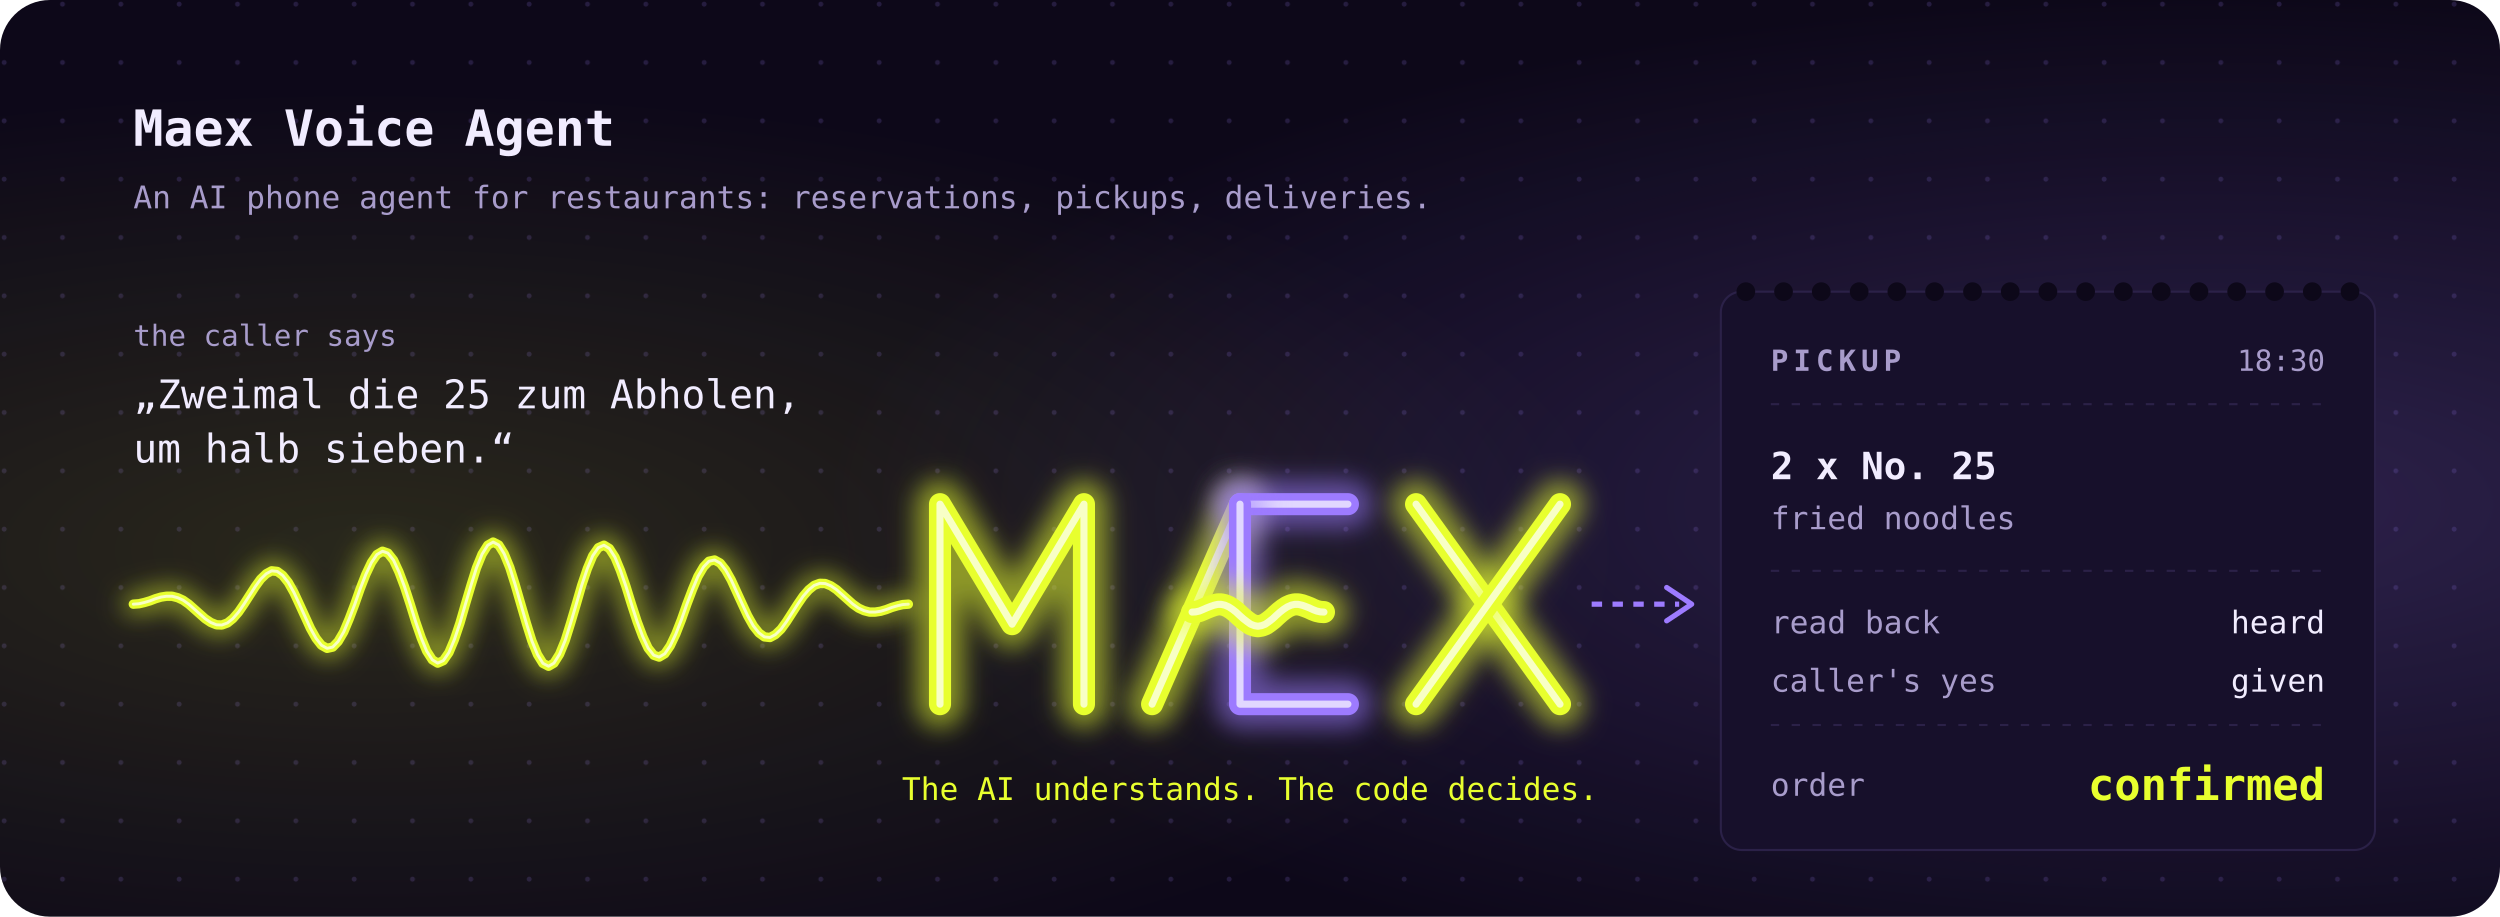
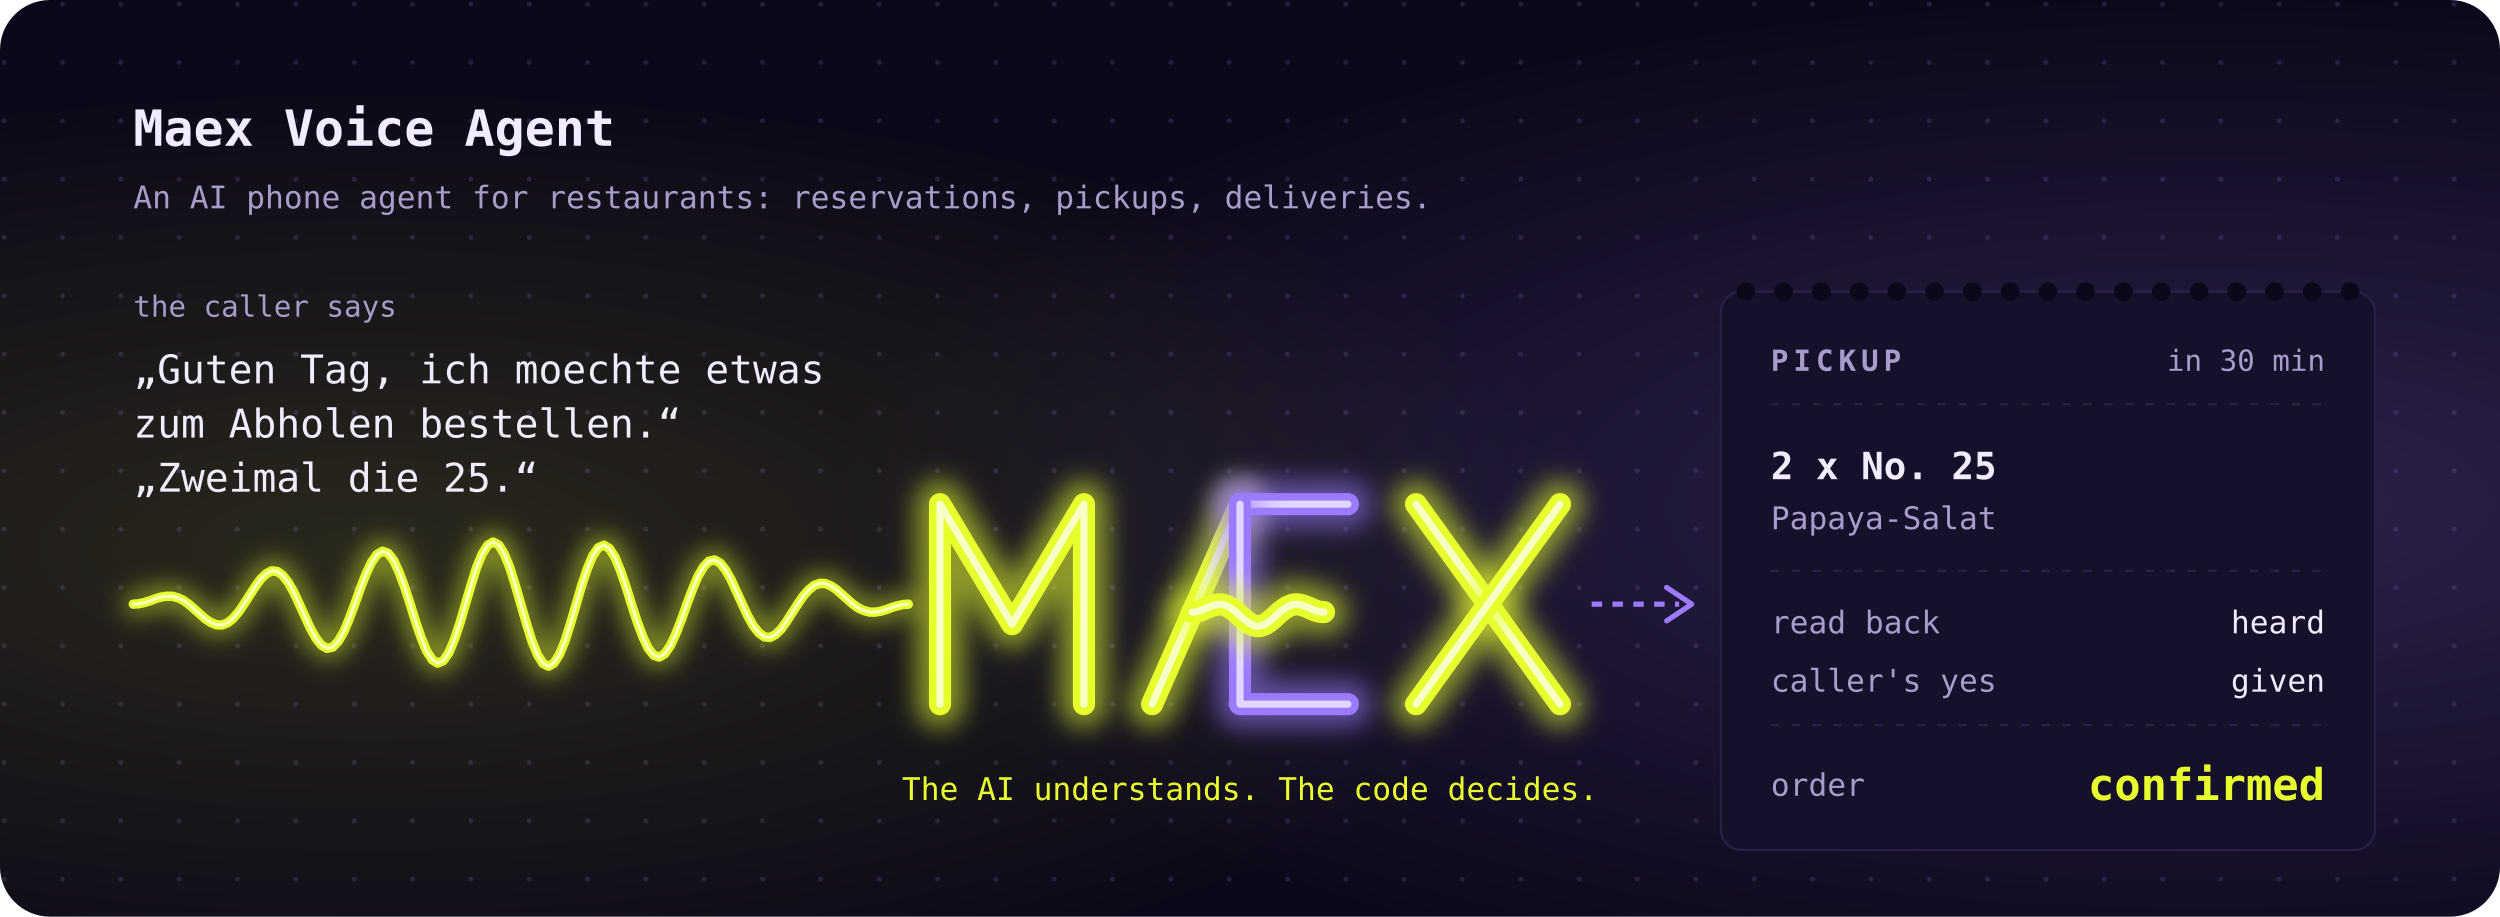
<svg xmlns="http://www.w3.org/2000/svg" width="1200" height="440" viewBox="0 0 1200 440" role="img" aria-labelledby="t d">
  <style>text{font-family:ui-monospace, 'JetBrains Mono', 'SF Mono', Menlo, Consolas, 'DejaVu Sans Mono', monospace}.wire{animation:flow 1.2s linear infinite}@keyframes flow{to{stroke-dashoffset:-20}}@media (prefers-reduced-motion:reduce){.wire{animation:none}}</style>
  <defs>
    <filter id="glow" filterUnits="userSpaceOnUse" x="0" y="0" width="1200" height="440">
      <feGaussianBlur stdDeviation="6" />
    </filter>
    <filter id="soft" filterUnits="userSpaceOnUse" x="0" y="0" width="1200" height="440">
      <feGaussianBlur stdDeviation="2.2" />
    </filter>
  </defs>
  <rect width="1200" height="440" rx="24" fill="#0D0819" />
  <defs>
    <radialGradient id="g1" cx="0.15" cy="0.6" r="0.5">
      <stop offset="0" stop-color="#E8FF2E" stop-opacity="0.13" />
      <stop offset="1" stop-color="#E8FF2E" stop-opacity="0" />
    </radialGradient>
    <radialGradient id="g2" cx="0.88" cy="0.55" r="0.55">
      <stop offset="0" stop-color="#9D7BFF" stop-opacity="0.22" />
      <stop offset="1" stop-color="#9D7BFF" stop-opacity="0" />
    </radialGradient>
  </defs>
  <pattern id="dots" width="28" height="28" patternUnits="userSpaceOnUse">
    <circle cx="2" cy="2" r="1.2" fill="#2B2148" />
  </pattern>
  <rect width="1200" height="440" rx="24" fill="url(#dots)" opacity="0.8" />
  <rect width="1200" height="440" rx="24" fill="url(#g1)" />
  <rect width="1200" height="440" rx="24" fill="url(#g2)" />
  <text x="64" y="70" font-size="24" fill="#F1ECFF" font-weight="700">Maex Voice Agent</text>
  <text x="64" y="100" font-size="15" fill="#A89CCB">An AI phone agent for restaurants: reservations, pickups, deliveries.</text>
-   <text x="64" y="166" font-size="14" fill="#A89CCB">the caller says</text>
-   <text x="64" y="196" font-size="19" fill="#F1ECFF">„Zweimal die 25 zum Abholen,</text>
-   <text x="64" y="222" font-size="19" fill="#F1ECFF">um halb sieben.“</text>
+   <text x="64" y="152" font-size="14" fill="#A89CCB">the caller says</text>
+   <text x="64" y="184" font-size="19" fill="#F1ECFF">„Guten Tag, ich moechte etwas</text>
+   <text x="64" y="210" font-size="19" fill="#F1ECFF">zum Abholen bestellen.“</text>
+   <text x="64" y="236" font-size="19" fill="#F1ECFF">„Zweimal die 25.“</text>
  <path d="M64 290 L66.7 289.8 L69.3 289.2 L72 288.4 L74.6 287.4 L77.3 286.6 L79.9 286.2 L82.6 286.2 L85.3 286.9 L87.9 288.1 L90.6 290 L93.2 292.3 L95.9 294.7 L98.5 297 L101.2 298.8 L103.9 299.9 L106.5 300 L109.2 299 L111.8 296.9 L114.5 293.8 L117.1 290 L119.8 285.8 L122.5 281.6 L125.1 278 L127.8 275.4 L130.4 274 L133.1 274.3 L135.7 276.2 L138.4 279.6 L141.1 284.4 L143.7 290 L146.4 295.9 L149 301.6 L151.7 306.4 L154.3 309.7 L157 311.2 L159.7 310.6 L162.3 307.9 L165 303.3 L167.6 297.1 L170.3 290 L172.9 282.6 L175.6 275.7 L178.3 270 L180.9 266.2 L183.6 264.6 L186.2 265.5 L188.9 268.9 L191.5 274.5 L194.2 281.7 L196.9 290 L199.5 298.4 L202.2 306.2 L204.8 312.5 L207.5 316.7 L210.1 318.3 L212.8 317.1 L215.5 313.2 L218.1 307 L220.8 299 L223.4 290 L226.1 280.9 L228.7 272.6 L231.4 266 L234.1 261.7 L236.7 260.2 L239.4 261.6 L242 265.8 L244.7 272.4 L247.3 280.7 L250 290 L252.7 299.3 L255.3 307.6 L258 314.2 L260.6 318.4 L263.3 319.8 L265.9 318.3 L268.6 314 L271.3 307.4 L273.9 299.1 L276.6 290 L279.2 281 L281.9 273 L284.5 266.8 L287.2 262.9 L289.9 261.7 L292.5 263.3 L295.2 267.5 L297.8 273.8 L300.5 281.6 L303.1 290 L305.8 298.3 L308.5 305.5 L311.1 311.1 L313.8 314.5 L316.4 315.4 L319.1 313.8 L321.7 310 L324.4 304.3 L327.1 297.4 L329.7 290 L332.4 282.9 L335 276.7 L337.7 272.1 L340.3 269.4 L343 268.8 L345.7 270.3 L348.3 273.6 L351 278.4 L353.6 284.1 L356.3 290 L358.9 295.6 L361.6 300.4 L364.3 303.8 L366.9 305.7 L369.6 306 L372.2 304.6 L374.9 302 L377.5 298.4 L380.2 294.2 L382.9 290 L385.5 286.2 L388.2 283.1 L390.8 281 L393.5 280 L396.1 280.1 L398.8 281.2 L401.5 283 L404.1 285.3 L406.8 287.7 L409.4 290 L412.1 291.9 L414.7 293.1 L417.4 293.8 L420.1 293.8 L422.7 293.4 L425.4 292.6 L428 291.6 L430.7 290.8 L433.3 290.2 L436 290" fill="none" stroke-linecap="round" stroke-linejoin="round" stroke="#E8FF2E" stroke-width="9.9" opacity="0.55" filter="url(#glow)" />
  <path d="M64 290 L66.7 289.8 L69.3 289.2 L72 288.4 L74.6 287.4 L77.3 286.6 L79.9 286.2 L82.6 286.2 L85.3 286.9 L87.9 288.1 L90.6 290 L93.2 292.3 L95.9 294.7 L98.5 297 L101.2 298.8 L103.9 299.9 L106.5 300 L109.2 299 L111.8 296.9 L114.5 293.8 L117.1 290 L119.8 285.8 L122.5 281.6 L125.1 278 L127.8 275.4 L130.4 274 L133.1 274.3 L135.7 276.2 L138.4 279.6 L141.1 284.4 L143.7 290 L146.4 295.9 L149 301.6 L151.7 306.4 L154.3 309.7 L157 311.2 L159.7 310.6 L162.3 307.9 L165 303.3 L167.6 297.1 L170.3 290 L172.9 282.6 L175.6 275.7 L178.3 270 L180.9 266.2 L183.6 264.6 L186.2 265.5 L188.9 268.9 L191.5 274.5 L194.2 281.7 L196.9 290 L199.5 298.4 L202.2 306.2 L204.8 312.5 L207.5 316.7 L210.1 318.3 L212.8 317.1 L215.5 313.2 L218.1 307 L220.8 299 L223.4 290 L226.1 280.9 L228.7 272.6 L231.4 266 L234.1 261.7 L236.7 260.2 L239.4 261.6 L242 265.8 L244.7 272.4 L247.3 280.7 L250 290 L252.7 299.3 L255.3 307.6 L258 314.2 L260.6 318.4 L263.3 319.8 L265.9 318.3 L268.6 314 L271.3 307.4 L273.9 299.1 L276.6 290 L279.2 281 L281.9 273 L284.5 266.8 L287.2 262.9 L289.9 261.7 L292.5 263.3 L295.2 267.5 L297.8 273.8 L300.5 281.6 L303.1 290 L305.8 298.3 L308.5 305.5 L311.1 311.1 L313.8 314.5 L316.4 315.4 L319.1 313.8 L321.7 310 L324.4 304.3 L327.1 297.4 L329.7 290 L332.4 282.9 L335 276.7 L337.7 272.1 L340.3 269.4 L343 268.8 L345.7 270.3 L348.3 273.6 L351 278.4 L353.6 284.1 L356.3 290 L358.9 295.6 L361.6 300.4 L364.3 303.8 L366.9 305.7 L369.6 306 L372.2 304.6 L374.9 302 L377.5 298.4 L380.2 294.2 L382.9 290 L385.5 286.2 L388.2 283.1 L390.8 281 L393.5 280 L396.1 280.1 L398.8 281.2 L401.5 283 L404.1 285.3 L406.8 287.7 L409.4 290 L412.1 291.9 L414.7 293.1 L417.4 293.8 L420.1 293.8 L422.7 293.4 L425.4 292.6 L428 291.6 L430.7 290.8 L433.3 290.2 L436 290" fill="none" stroke-linecap="round" stroke-linejoin="round" stroke="#E8FF2E" stroke-width="4.5" />
  <path d="M64 290 L66.7 289.8 L69.3 289.2 L72 288.4 L74.6 287.4 L77.3 286.6 L79.9 286.2 L82.6 286.2 L85.3 286.9 L87.9 288.1 L90.6 290 L93.2 292.3 L95.9 294.7 L98.5 297 L101.2 298.8 L103.9 299.9 L106.5 300 L109.2 299 L111.8 296.9 L114.5 293.8 L117.1 290 L119.8 285.8 L122.5 281.6 L125.1 278 L127.8 275.4 L130.4 274 L133.1 274.3 L135.7 276.2 L138.4 279.6 L141.1 284.4 L143.7 290 L146.4 295.9 L149 301.6 L151.7 306.4 L154.3 309.7 L157 311.2 L159.7 310.6 L162.3 307.9 L165 303.3 L167.6 297.1 L170.3 290 L172.9 282.6 L175.6 275.7 L178.3 270 L180.9 266.2 L183.6 264.6 L186.2 265.5 L188.9 268.9 L191.5 274.5 L194.2 281.7 L196.9 290 L199.5 298.4 L202.2 306.2 L204.8 312.5 L207.5 316.7 L210.1 318.3 L212.8 317.1 L215.5 313.2 L218.1 307 L220.8 299 L223.4 290 L226.1 280.9 L228.7 272.6 L231.4 266 L234.1 261.7 L236.7 260.2 L239.4 261.6 L242 265.8 L244.7 272.4 L247.3 280.7 L250 290 L252.7 299.3 L255.3 307.6 L258 314.2 L260.6 318.4 L263.3 319.8 L265.9 318.3 L268.6 314 L271.3 307.4 L273.9 299.1 L276.6 290 L279.2 281 L281.9 273 L284.5 266.8 L287.2 262.9 L289.9 261.7 L292.5 263.3 L295.2 267.5 L297.8 273.8 L300.5 281.6 L303.1 290 L305.8 298.3 L308.5 305.5 L311.1 311.1 L313.8 314.5 L316.4 315.4 L319.1 313.8 L321.7 310 L324.4 304.3 L327.1 297.4 L329.7 290 L332.4 282.9 L335 276.7 L337.7 272.1 L340.3 269.4 L343 268.8 L345.7 270.3 L348.3 273.6 L351 278.4 L353.6 284.1 L356.3 290 L358.9 295.6 L361.6 300.4 L364.3 303.8 L366.9 305.7 L369.6 306 L372.2 304.6 L374.9 302 L377.5 298.4 L380.2 294.2 L382.9 290 L385.5 286.2 L388.2 283.1 L390.8 281 L393.5 280 L396.1 280.1 L398.8 281.2 L401.5 283 L404.1 285.3 L406.8 287.7 L409.4 290 L412.1 291.9 L414.7 293.1 L417.4 293.8 L420.1 293.8 L422.7 293.4 L425.4 292.6 L428 291.6 L430.7 290.8 L433.3 290.2 L436 290" fill="none" stroke-linecap="round" stroke-linejoin="round" stroke="#FAFFD6" stroke-width="1.4" opacity="0.9" />
  <path d="M451.2 338 L451.2 242 L485.8 299.6 L520.3 242 L520.3 338" fill="none" stroke-linecap="round" stroke-linejoin="round" stroke="#E8FF2E" stroke-width="23.2" opacity="0.55" filter="url(#glow)" />
  <path d="M451.2 338 L451.2 242 L485.8 299.6 L520.3 242 L520.3 338" fill="none" stroke-linecap="round" stroke-linejoin="round" stroke="#E8FF2E" stroke-width="10.6" />
  <path d="M451.2 338 L451.2 242 L485.8 299.6 L520.3 242 L520.3 338" fill="none" stroke-linecap="round" stroke-linejoin="round" stroke="#FAFFD6" stroke-width="3.4" opacity="0.9" />
  <path d="M553 338 L595.2 242" fill="none" stroke-linecap="round" stroke-linejoin="round" stroke="#E8FF2E" stroke-width="23.2" opacity="0.55" filter="url(#glow)" />
  <path d="M553 338 L595.2 242" fill="none" stroke-linecap="round" stroke-linejoin="round" stroke="#E8FF2E" stroke-width="10.6" />
  <path d="M553 338 L595.2 242" fill="none" stroke-linecap="round" stroke-linejoin="round" stroke="#FAFFD6" stroke-width="3.4" opacity="0.9" />
  <path d="M595.2 242 L647 242" fill="none" stroke-linecap="round" stroke-linejoin="round" stroke="#9D7BFF" stroke-width="23.2" opacity="0.55" filter="url(#glow)" />
  <path d="M595.2 242 L647 242" fill="none" stroke-linecap="round" stroke-linejoin="round" stroke="#9D7BFF" stroke-width="10.6" />
  <path d="M595.2 242 L647 242" fill="none" stroke-linecap="round" stroke-linejoin="round" stroke="#E9E1FF" stroke-width="3.4" opacity="0.9" />
  <path d="M595.2 242 L595.2 338 L647 338" fill="none" stroke-linecap="round" stroke-linejoin="round" stroke="#9D7BFF" stroke-width="23.2" opacity="0.55" filter="url(#glow)" />
  <path d="M595.2 242 L595.2 338 L647 338" fill="none" stroke-linecap="round" stroke-linejoin="round" stroke="#9D7BFF" stroke-width="10.6" />
  <path d="M595.2 242 L595.2 338 L647 338" fill="none" stroke-linecap="round" stroke-linejoin="round" stroke="#E9E1FF" stroke-width="3.4" opacity="0.9" />
  <path d="M572.2 293.8 L573.9 293.7 L575.7 293.3 L577.4 292.6 L579.2 291.8 L581 291.1 L582.7 290.5 L584.5 290.1 L586.2 290.1 L588 290.5 L589.8 291.3 L591.5 292.4 L593.3 293.8 L595 295.4 L596.8 297 L598.6 298.4 L600.3 299.6 L602.1 300.3 L603.8 300.6 L605.6 300.3 L607.4 299.6 L609.1 298.4 L610.9 297 L612.6 295.4 L614.4 293.8 L616.2 292.4 L617.9 291.3 L619.7 290.5 L621.4 290.1 L623.2 290.1 L625 290.5 L626.7 291.1 L628.5 291.8 L630.2 292.6 L632 293.3 L633.8 293.7 L635.5 293.8" fill="none" stroke-linecap="round" stroke-linejoin="round" stroke="#E8FF2E" stroke-width="23.2" opacity="0.55" filter="url(#glow)" />
  <path d="M572.2 293.8 L573.9 293.7 L575.7 293.3 L577.4 292.6 L579.2 291.8 L581 291.1 L582.7 290.5 L584.5 290.1 L586.2 290.1 L588 290.5 L589.8 291.3 L591.5 292.4 L593.3 293.8 L595 295.4 L596.8 297 L598.6 298.4 L600.3 299.6 L602.1 300.3 L603.8 300.6 L605.6 300.3 L607.4 299.6 L609.1 298.4 L610.9 297 L612.6 295.4 L614.4 293.8 L616.2 292.4 L617.9 291.3 L619.7 290.5 L621.4 290.1 L623.2 290.1 L625 290.5 L626.7 291.1 L628.5 291.8 L630.2 292.6 L632 293.3 L633.8 293.7 L635.5 293.8" fill="none" stroke-linecap="round" stroke-linejoin="round" stroke="#E8FF2E" stroke-width="10.6" />
  <path d="M572.2 293.8 L573.9 293.7 L575.7 293.3 L577.4 292.6 L579.2 291.8 L581 291.1 L582.7 290.5 L584.5 290.1 L586.2 290.1 L588 290.5 L589.8 291.3 L591.5 292.4 L593.3 293.8 L595 295.4 L596.8 297 L598.6 298.4 L600.3 299.6 L602.1 300.3 L603.8 300.6 L605.6 300.3 L607.4 299.6 L609.1 298.4 L610.9 297 L612.6 295.4 L614.4 293.8 L616.2 292.4 L617.9 291.3 L619.7 290.5 L621.4 290.1 L623.2 290.1 L625 290.5 L626.7 291.1 L628.5 291.8 L630.2 292.6 L632 293.3 L633.8 293.7 L635.5 293.8" fill="none" stroke-linecap="round" stroke-linejoin="round" stroke="#FAFFD6" stroke-width="3.4" opacity="0.9" />
  <path d="M679.7 242 L748.8 338" fill="none" stroke-linecap="round" stroke-linejoin="round" stroke="#E8FF2E" stroke-width="23.2" opacity="0.55" filter="url(#glow)" />
  <path d="M679.7 242 L748.8 338" fill="none" stroke-linecap="round" stroke-linejoin="round" stroke="#E8FF2E" stroke-width="10.6" />
  <path d="M679.7 242 L748.8 338" fill="none" stroke-linecap="round" stroke-linejoin="round" stroke="#FAFFD6" stroke-width="3.4" opacity="0.9" />
  <path d="M748.8 242 L679.7 338" fill="none" stroke-linecap="round" stroke-linejoin="round" stroke="#E8FF2E" stroke-width="23.2" opacity="0.55" filter="url(#glow)" />
  <path d="M748.8 242 L679.7 338" fill="none" stroke-linecap="round" stroke-linejoin="round" stroke="#E8FF2E" stroke-width="10.6" />
  <path d="M748.8 242 L679.7 338" fill="none" stroke-linecap="round" stroke-linejoin="round" stroke="#FAFFD6" stroke-width="3.4" opacity="0.9" />
  <text x="600" y="384" font-size="15" fill="#E8FF2E" text-anchor="middle">The AI understands. The code decides.</text>
  <path class="wire" d="M764 290 L806 290" fill="none" stroke="#9D7BFF" stroke-width="2.5" stroke-dasharray="5 5" />
  <path d="M800 282 L812 290 L800 298" fill="none" stroke="#9D7BFF" stroke-width="2.5" stroke-linecap="round" stroke-linejoin="round" />
  <rect x="826" y="140" width="314" height="268" rx="10" fill="#17102B" stroke="#2B2148" />
  <circle cx="838" cy="140" r="4.5" fill="#0D0819" />
  <circle cx="856.1" cy="140" r="4.5" fill="#0D0819" />
  <circle cx="874.2" cy="140" r="4.5" fill="#0D0819" />
  <circle cx="892.4" cy="140" r="4.5" fill="#0D0819" />
  <circle cx="910.5" cy="140" r="4.5" fill="#0D0819" />
  <circle cx="928.6" cy="140" r="4.5" fill="#0D0819" />
  <circle cx="946.8" cy="140" r="4.5" fill="#0D0819" />
  <circle cx="964.9" cy="140" r="4.5" fill="#0D0819" />
  <circle cx="983" cy="140" r="4.5" fill="#0D0819" />
  <circle cx="1001.1" cy="140" r="4.5" fill="#0D0819" />
  <circle cx="1019.2" cy="140" r="4.5" fill="#0D0819" />
  <circle cx="1037.4" cy="140" r="4.5" fill="#0D0819" />
  <circle cx="1055.5" cy="140" r="4.5" fill="#0D0819" />
  <circle cx="1073.6" cy="140" r="4.5" fill="#0D0819" />
  <circle cx="1091.8" cy="140" r="4.5" fill="#0D0819" />
  <circle cx="1109.9" cy="140" r="4.5" fill="#0D0819" />
  <circle cx="1128" cy="140" r="4.5" fill="#0D0819" />
  <text x="850" y="178" font-size="14" fill="#A89CCB" font-weight="700" letter-spacing="2.4">PICKUP</text>
-   <text x="1116" y="178" font-size="14" fill="#A89CCB" text-anchor="end">18:30</text>
+   <text x="1116" y="178" font-size="14" fill="#A89CCB" text-anchor="end">in 30 min</text>
  <line x1="850" y1="194" x2="1116" y2="194" stroke="#2B2148" stroke-dasharray="4 6" />
  <text x="850" y="230" font-size="18" fill="#F1ECFF" font-weight="700">2 x  No. 25</text>
-   <text x="850" y="254" font-size="15" fill="#A89CCB">fried noodles</text>
+   <text x="850" y="254" font-size="15" fill="#A89CCB">Papaya-Salat</text>
  <line x1="850" y1="274" x2="1116" y2="274" stroke="#2B2148" stroke-dasharray="4 6" />
  <text x="850" y="304" font-size="15" fill="#A89CCB">read back</text>
  <text x="1116" y="304" font-size="15" fill="#F1ECFF" text-anchor="end">heard</text>
  <text x="850" y="332" font-size="15" fill="#A89CCB">caller's yes</text>
  <text x="1116" y="332" font-size="15" fill="#F1ECFF" text-anchor="end">given</text>
  <line x1="850" y1="348" x2="1116" y2="348" stroke="#2B2148" stroke-dasharray="4 6" />
  <text x="850" y="382" font-size="15" fill="#A89CCB">order</text>
  <text x="1116" y="384" font-size="21" fill="#E8FF2E" text-anchor="end" font-weight="700">confirmed</text>
</svg>
